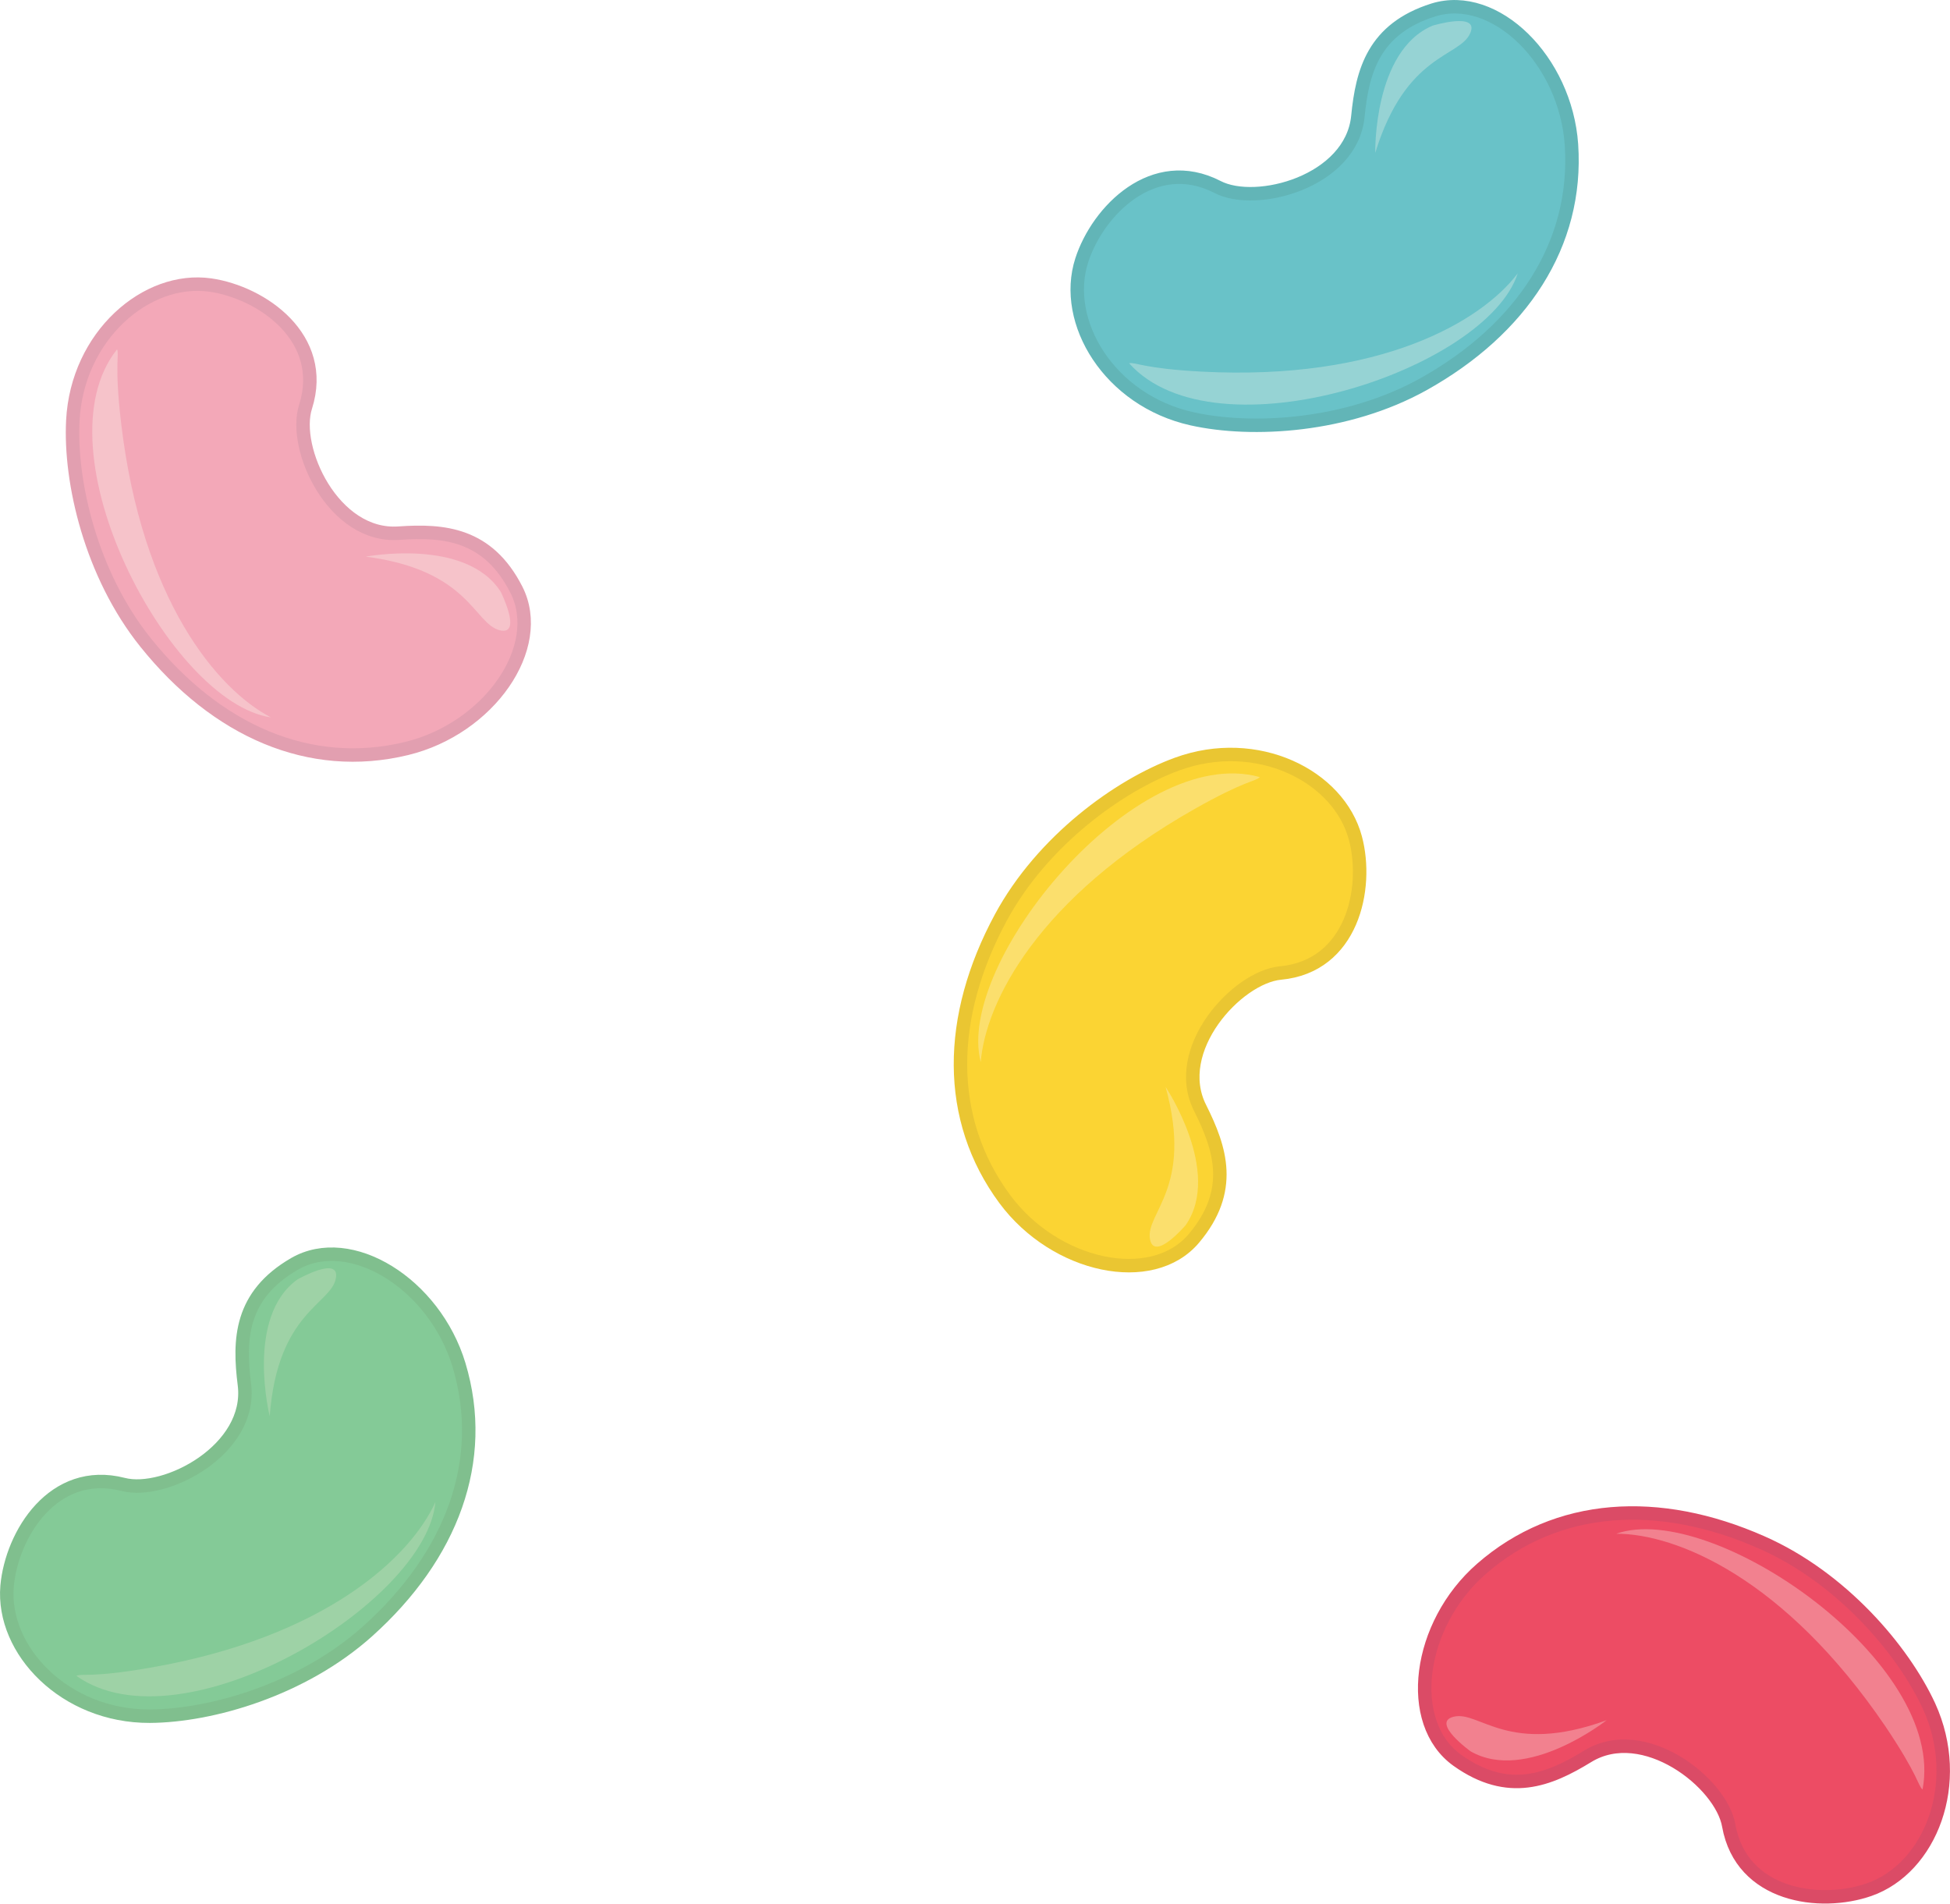
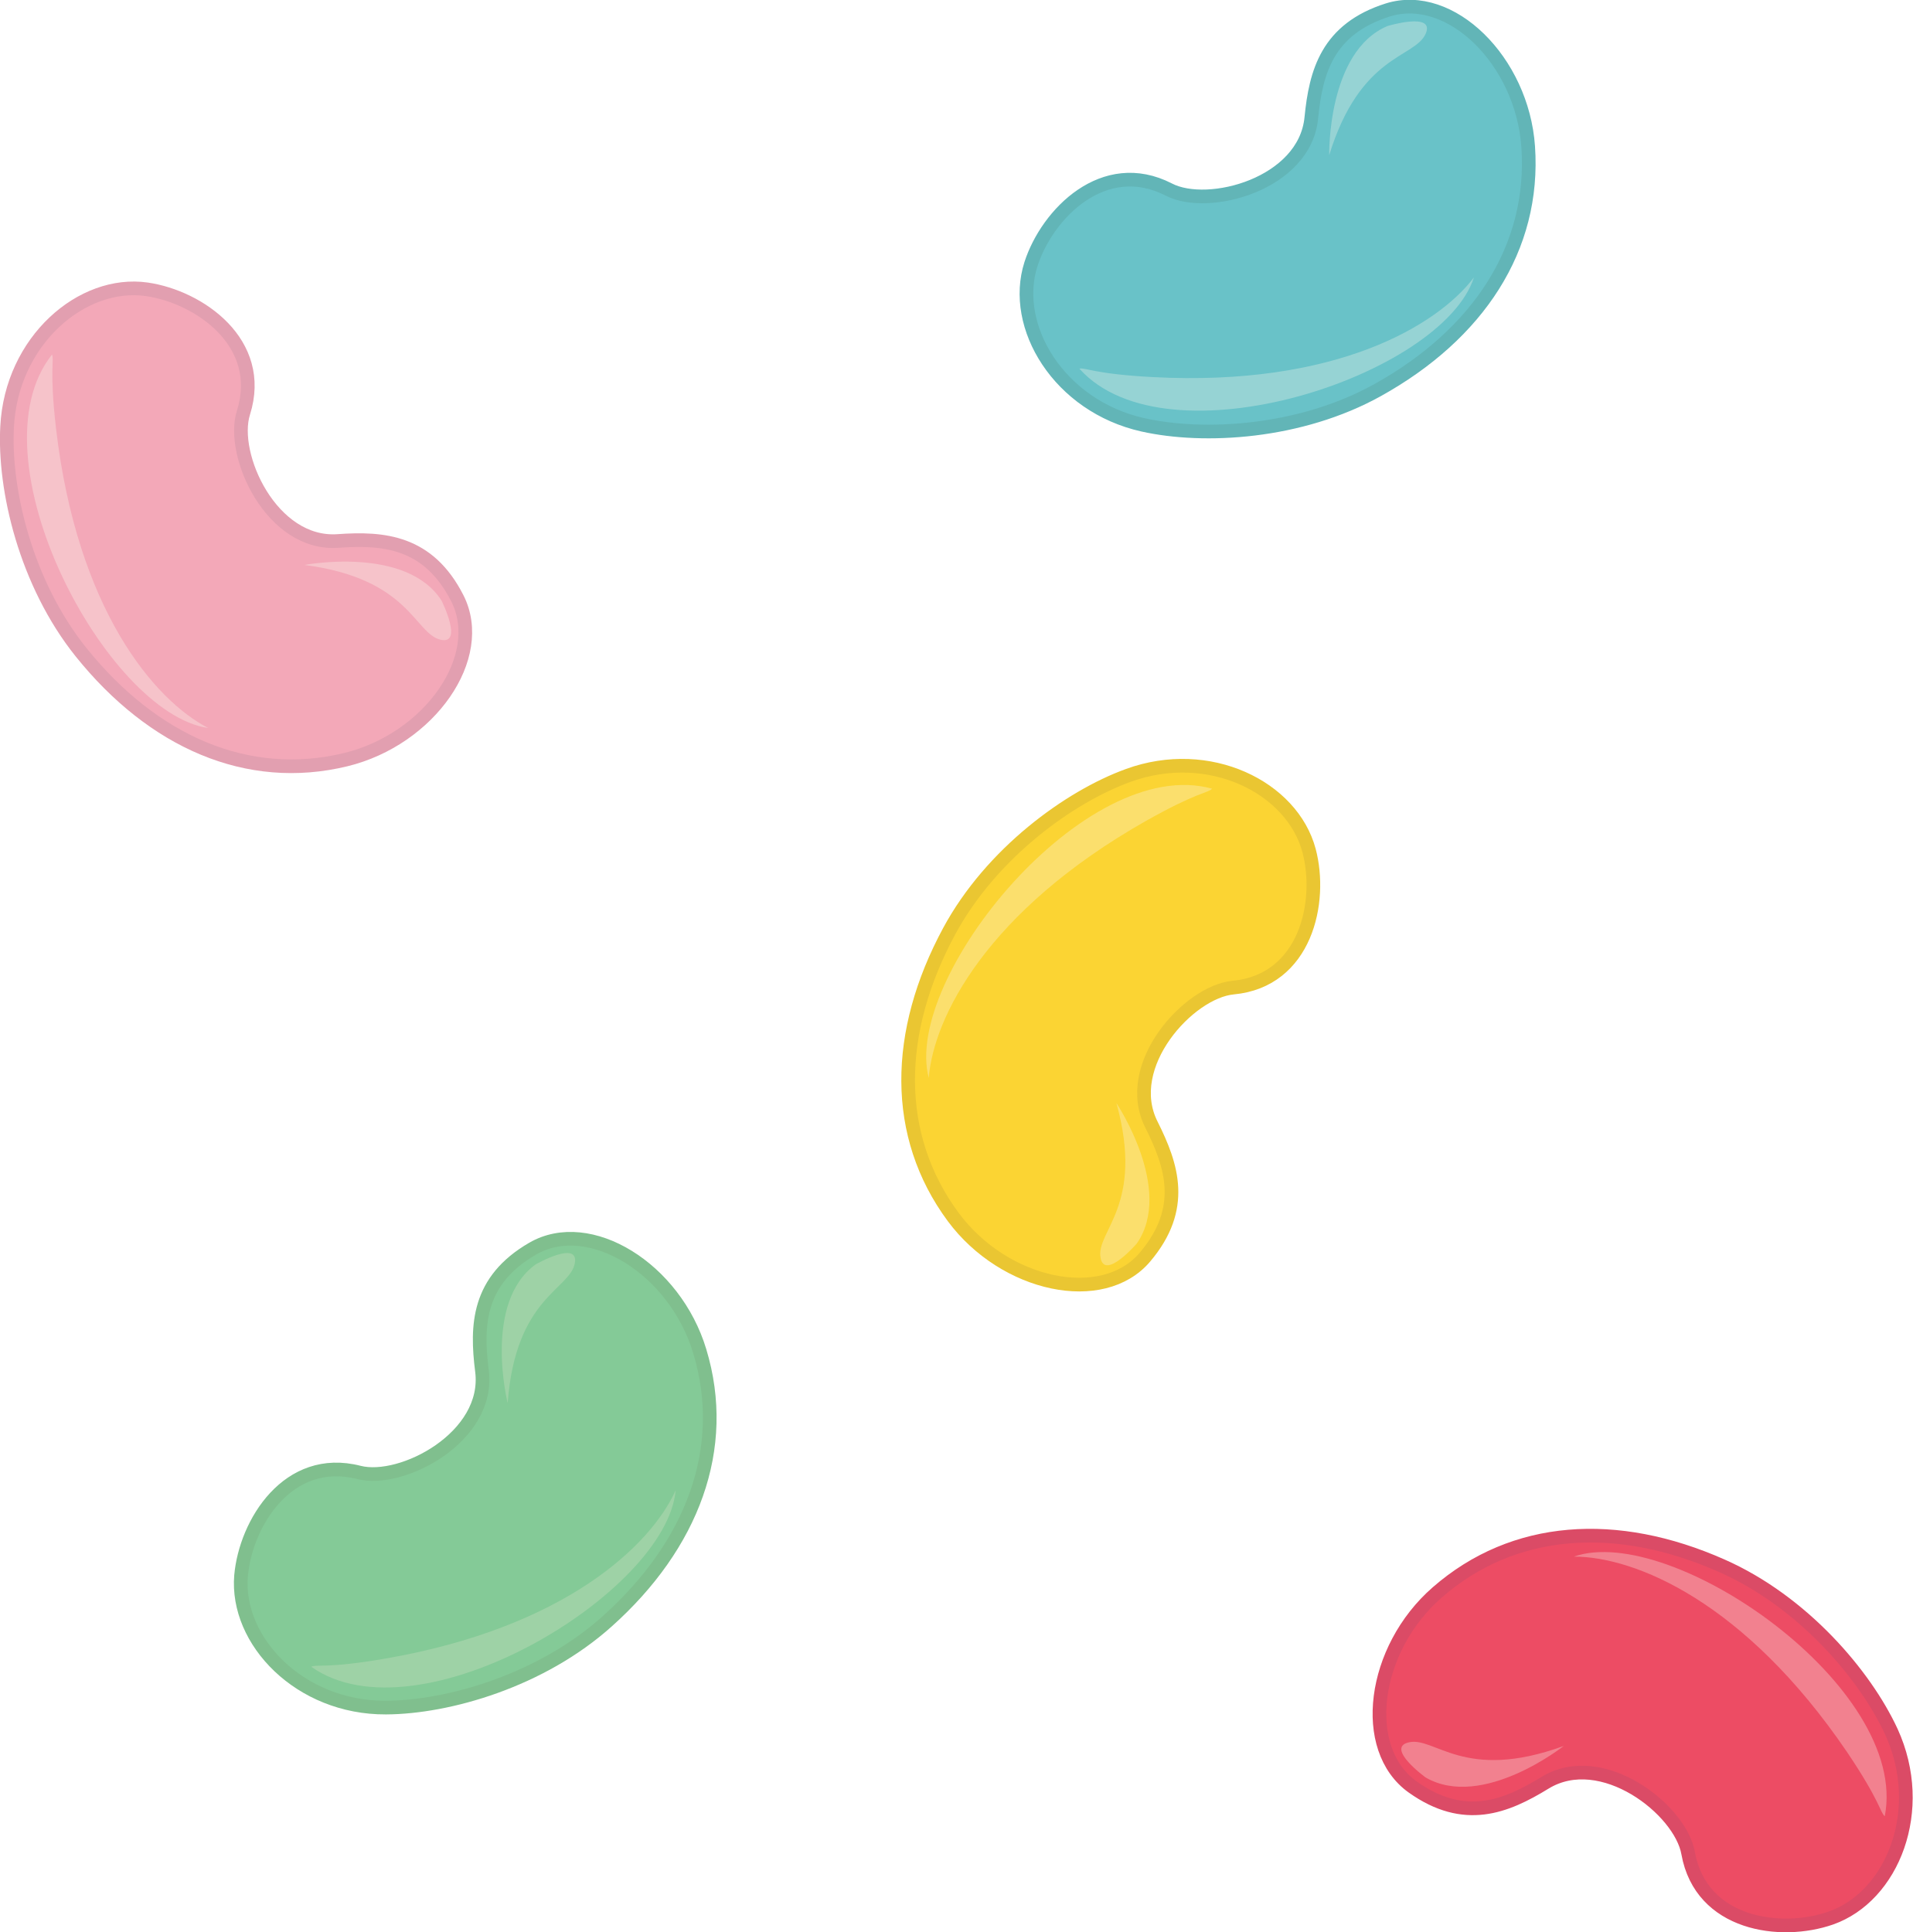
- <svg xmlns="http://www.w3.org/2000/svg" id="Layer_1" data-name="Layer 1" viewBox="0 0 289.71 282.81">
+ <svg xmlns="http://www.w3.org/2000/svg" id="Layer_1" data-name="Layer 1" viewBox="0 0 279.93 282.81">
  <defs>
    <style>.cls-1{fill:#69c2c8;stroke:#62b5b7;}.cls-1,.cls-3,.cls-5,.cls-6,.cls-8{stroke-miterlimit:10;stroke-width:2px;}.cls-2,.cls-4{fill:#fbf9ef;}.cls-2{opacity:0.31;}.cls-3{fill:#f3a8b8;stroke:#e29fb0;}.cls-4{opacity:0.33;}.cls-5{fill:#fbd433;stroke:#eac632;}.cls-6{fill:#84ca97;stroke:#80bf8e;}.cls-7{fill:#9ed2a6;}.cls-8{fill:#ed4c64;stroke:#db4b66;}</style>
  </defs>
-   <path class="cls-1" d="M289,112.8c-11.34,6.31-25.43,7.12-34.37,5.13-12.29-2.73-19.33-14.39-16.39-23.53,2.38-7.38,10.67-15.8,20.18-10.91,5.76,3,19.89-.79,20.85-10.49.66-6.68,2.31-13,11.21-15.81,9.17-2.85,19.65,7.47,20.52,20C312,92,303.6,104.65,289,112.8Z" transform="translate(-77.53 -55.71)" />
-   <path class="cls-2" d="M290.37,59.52c-8.84,3.73-8.52,18.9-8.52,18.9,4.57-14.87,12.57-14.16,14.12-17.8C297.35,57.41,290.37,59.52,290.37,59.52Z" transform="translate(-77.53 -55.71)" />
-   <path class="cls-2" d="M245.28,109.68c12.84,14.32,53.11,1,57.74-13.36-5.38,7.11-20.34,16-47,14.6C247.34,110.46,246.12,109.46,245.28,109.68Z" transform="translate(-77.53 -55.71)" />
-   <path class="cls-3" d="M99.18,151.19c-8.13-10.12-11.3-23.87-10.83-33C89,105.6,99.29,96.7,108.79,98.06c7.68,1.11,17.37,7.87,14.14,18.07-2,6.18,4.12,19.48,13.85,18.79,6.69-.47,13.24.09,17.47,8.4,4.34,8.56-4.07,20.62-16.3,23.59C123.51,170.42,109.67,164.26,99.18,151.19Z" transform="translate(-77.53 -55.71)" />
-   <path class="cls-4" d="M151.93,143.64c-5.16-8.09-20.06-5.23-20.06-5.23,15.43,2,16.07,10,19.92,10.94C155.19,150.17,151.93,143.64,151.93,143.64Z" transform="translate(-77.53 -55.71)" />
-   <path class="cls-4" d="M94.92,107.61c-12,15.06,7.89,52.53,22.86,54.68-7.91-4.11-19.19-17.37-22.27-43.86C94.5,109.77,95.28,108.4,94.92,107.61Z" transform="translate(-77.53 -55.71)" />
-   <path class="cls-5" d="M226.21,192.05c6.17-11.43,17.6-19.69,26.21-22.83,11.83-4.31,24,1.72,26.48,11,2,7.5-.49,19.06-11.14,20.05-6.45.61-16.34,11.38-11.92,20.07,3,6,5.07,12.24-.94,19.36-6.2,7.34-20.58,4.28-28.08-5.83C218,221.94,218.26,206.8,226.21,192.05Z" transform="translate(-77.53 -55.71)" />
-   <path class="cls-2" d="M253.7,237.71c5.44-7.91-3-20.52-3-20.52,4.15,15-3,18.7-2.32,22.6C249,243.24,253.7,237.71,253.7,237.71Z" transform="translate(-77.53 -55.71)" />
-   <path class="cls-2" d="M264.7,171.16c-18.53-5.16-45.32,27.72-41.46,42.34.7-8.88,8.52-24.43,31.73-37.58C262.55,171.62,264.12,171.8,264.7,171.16Z" transform="translate(-77.53 -55.71)" />
-   <path class="cls-6" d="M132.16,298.05c-9.66,8.67-23.21,12.58-32.38,12.63-12.58.05-22-9.75-21.2-19.31.69-7.73,6.91-17.78,17.26-15.12,6.28,1.62,19.23-5.18,18-14.85-.84-6.66-.64-13.23,7.43-17.91,8.31-4.81,20.81,2.94,24.45,15C150,272.7,144.63,286.86,132.16,298.05Z" transform="translate(-77.53 -55.71)" />
-   <path class="cls-7" d="M121.73,245.79c-7.8,5.59-4.13,20.32-4.13,20.32,1.17-15.52,9.12-16.6,9.83-20.49C128.06,242.18,121.73,245.79,121.73,245.79Z" transform="translate(-77.53 -55.71)" />
-   <path class="cls-7" d="M88.88,304.69c15.69,11.13,52-10.76,53.34-25.83C138.55,287,125.93,299,99.65,303.51,91.06,305,89.65,304.29,88.88,304.69Z" transform="translate(-77.53 -55.71)" />
-   <path class="cls-8" d="M339.28,284.87c11.88,5.23,21,16,24.84,24.3,5.23,11.45.19,24.1-8.87,27.27-7.32,2.56-19,1-20.88-9.5-1.11-6.39-12.64-15.39-20.95-10.3-5.72,3.51-11.79,6-19.37.6-7.81-5.59-5.9-20.17,3.58-28.45C308.83,279,324,278.11,339.28,284.87Z" transform="translate(-77.53 -55.71)" />
-   <path class="cls-2" d="M296,315.89c8.31,4.8,20.22-4.61,20.22-4.61-14.63,5.33-18.89-1.47-22.72-.52C290.06,311.6,296,315.89,296,315.89Z" transform="translate(-77.53 -55.71)" />
-   <path class="cls-2" d="M363.16,321.57c3.67-18.88-31.23-43-45.5-38,8.91,0,25,6.56,40,28.65C362.53,319.47,362.48,321,363.16,321.57Z" transform="translate(-77.53 -55.71)" />
+   <path class="cls-1" d="M214.1,60.9C202.76,67.21,188.68,68,179.73,66c-12.28-2.74-19.32-14.39-16.39-23.53,2.38-7.38,10.67-15.8,20.18-10.91,5.77,3,19.9-.79,20.85-10.49.66-6.68,2.31-13,11.22-15.81,9.17-2.85,19.64,7.47,20.52,20C237.15,40.14,228.75,52.75,214.1,60.9Z" transform="translate(-12.45 -3.81)" />
+   <path class="cls-2" d="M215.52,7.62c-8.84,3.73-8.53,18.9-8.53,18.9,4.58-14.88,12.57-14.17,14.13-17.8C222.49,5.51,215.52,7.62,215.52,7.62Z" transform="translate(-12.45 -3.81)" />
+   <path class="cls-2" d="M170.43,57.78c12.84,14.32,53.11,1,57.74-13.36-5.38,7.1-20.34,16-47,14.59C172.48,58.55,171.26,57.56,170.43,57.78Z" transform="translate(-12.45 -3.81)" />
+   <path class="cls-3" d="M24.32,99.29C16.2,89.17,13,75.42,13.49,66.27,14.13,53.7,24.43,44.8,33.94,46.16,41.61,47.27,51.31,54,48.08,64.22,46.12,70.4,52.2,83.7,61.92,83c6.7-.48,13.25.08,17.47,8.4C83.74,100,75.32,112,63.09,115,48.65,118.52,34.82,112.36,24.32,99.29Z" transform="translate(-12.45 -3.81)" />
+   <path class="cls-4" d="M77.08,91.74C71.92,83.65,57,86.51,57,86.51c15.43,2,16.07,10,19.91,10.94C80.33,98.26,77.08,91.74,77.08,91.74Z" transform="translate(-12.45 -3.81)" />
+   <path class="cls-4" d="M20.06,55.71C8.1,70.77,28,108.24,42.93,110.38,35,106.28,23.74,93,20.65,66.53,19.65,57.87,20.42,56.5,20.06,55.71Z" transform="translate(-12.45 -3.81)" />
+   <path class="cls-5" d="M151.36,140.14c6.16-11.42,17.59-19.69,26.21-22.82,11.82-4.31,24,1.72,26.47,11,2,7.51-.48,19.07-11.13,20.06-6.46.61-16.34,11.38-11.93,20.07,3,6,5.08,12.23-.94,19.36-6.19,7.34-20.57,4.27-28.07-5.84C143.12,170,143.41,154.9,151.36,140.14Z" transform="translate(-12.45 -3.81)" />
+   <path class="cls-2" d="M178.85,185.81c5.44-7.91-3-20.52-3-20.52,4.15,15-3,18.7-2.33,22.6C174.1,191.34,178.85,185.81,178.85,185.81Z" transform="translate(-12.45 -3.81)" />
+   <path class="cls-2" d="M189.85,119.26c-18.53-5.16-45.32,27.71-41.47,42.34.71-8.88,8.53-24.43,31.73-37.59C187.7,119.72,189.26,119.9,189.85,119.26Z" transform="translate(-12.45 -3.81)" />
+   <path class="cls-6" d="M101.31,241.15c-9.66,8.67-23.22,12.58-32.38,12.62-12.59.06-22-9.74-21.2-19.31.69-7.72,6.9-17.77,17.26-15.11,6.28,1.61,19.23-5.18,18-14.85-.84-6.66-.65-13.24,7.42-17.91,8.31-4.81,20.82,2.93,24.45,15C119.17,215.8,113.78,230,101.31,241.15Z" transform="translate(-12.45 -3.81)" />
+   <path class="cls-7" d="M90.87,188.88c-7.79,5.6-4.12,20.32-4.12,20.32,1.16-15.52,9.12-16.6,9.83-20.48C97.21,185.28,90.87,188.88,90.87,188.88Z" transform="translate(-12.45 -3.81)" />
+   <path class="cls-7" d="M58,247.79c15.7,11.12,52-10.76,53.34-25.83-3.66,8.12-16.28,20.12-42.57,24.65C60.2,248.09,58.79,247.39,58,247.79Z" transform="translate(-12.45 -3.81)" />
+   <path class="cls-8" d="M264.43,233c11.88,5.24,21,16,24.84,24.31,5.23,11.45.19,24.09-8.87,27.27-7.32,2.56-19,1-20.88-9.51-1.12-6.38-12.64-15.38-20.95-10.29-5.72,3.51-11.8,6-19.38.6-7.8-5.59-5.89-20.17,3.59-28.45C234,227.12,249.09,226.2,264.43,233Z" transform="translate(-12.45 -3.81)" />
+   <path class="cls-2" d="M221.1,264c8.31,4.8,20.21-4.61,20.21-4.61-14.62,5.33-18.88-1.47-22.72-.52C215.2,259.7,221.1,264,221.1,264Z" transform="translate(-12.45 -3.81)" />
+   <path class="cls-2" d="M288.3,269.67c3.68-18.88-31.22-43-45.5-38,8.92,0,25,6.56,40,28.64C287.68,267.56,287.62,269.14,288.3,269.67Z" transform="translate(-12.45 -3.81)" />
</svg>
